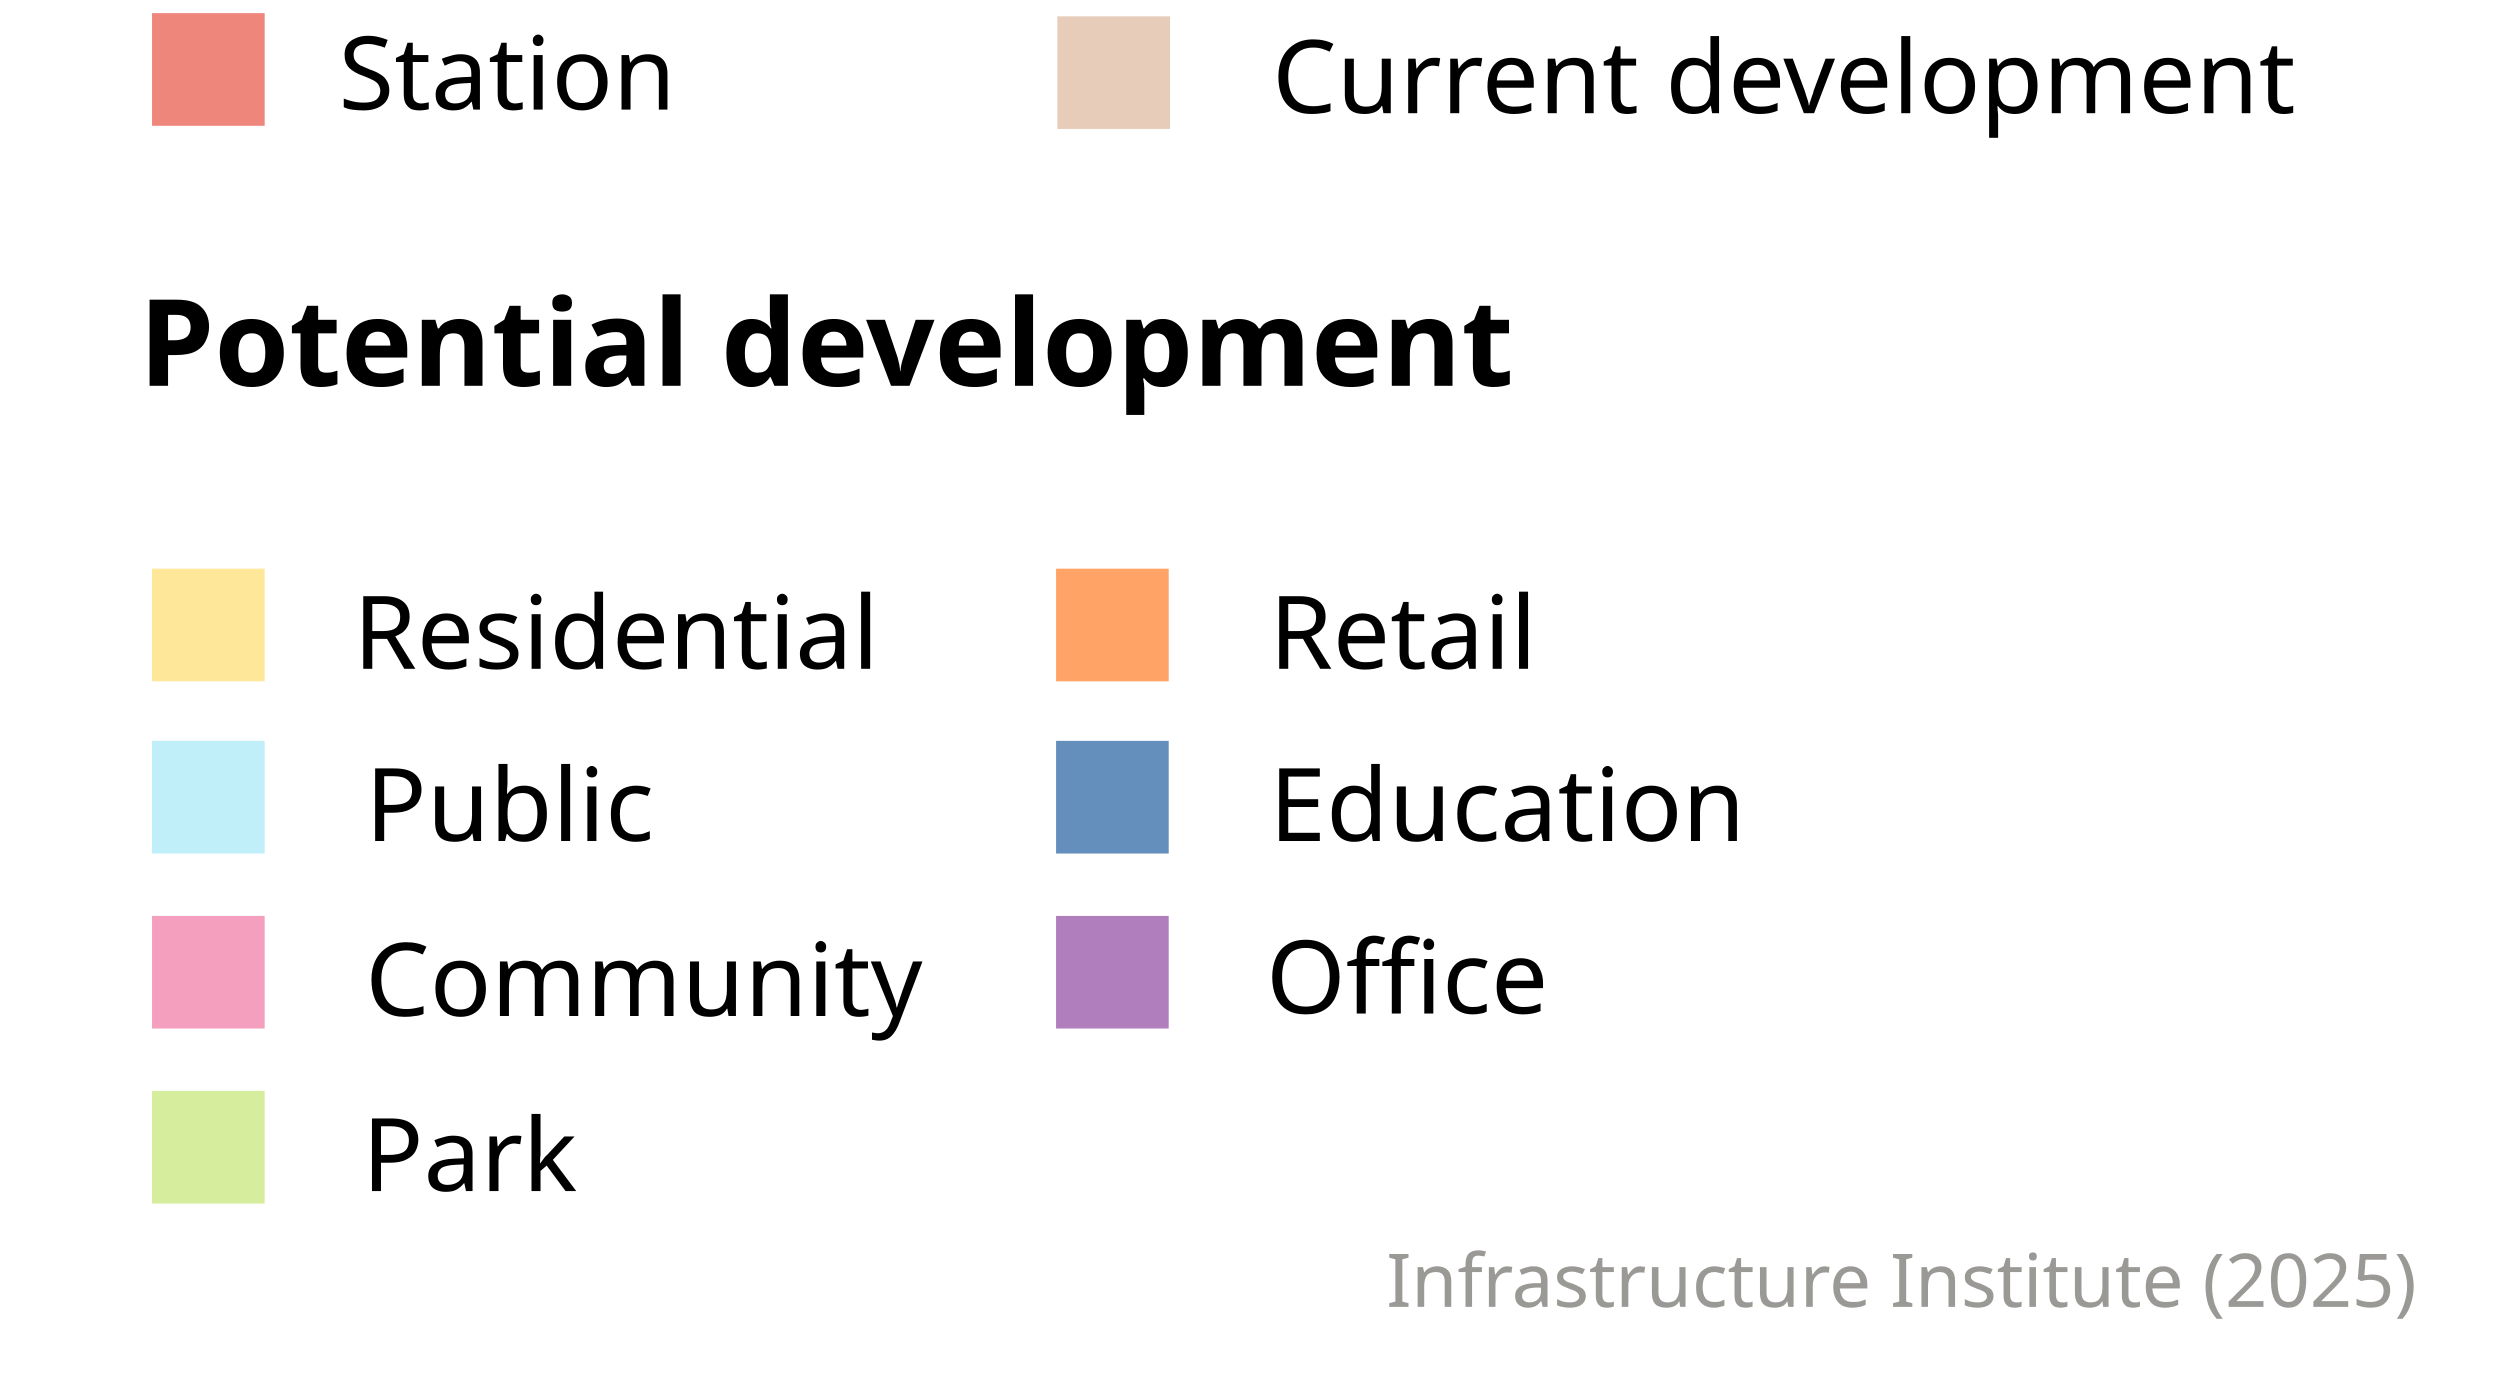
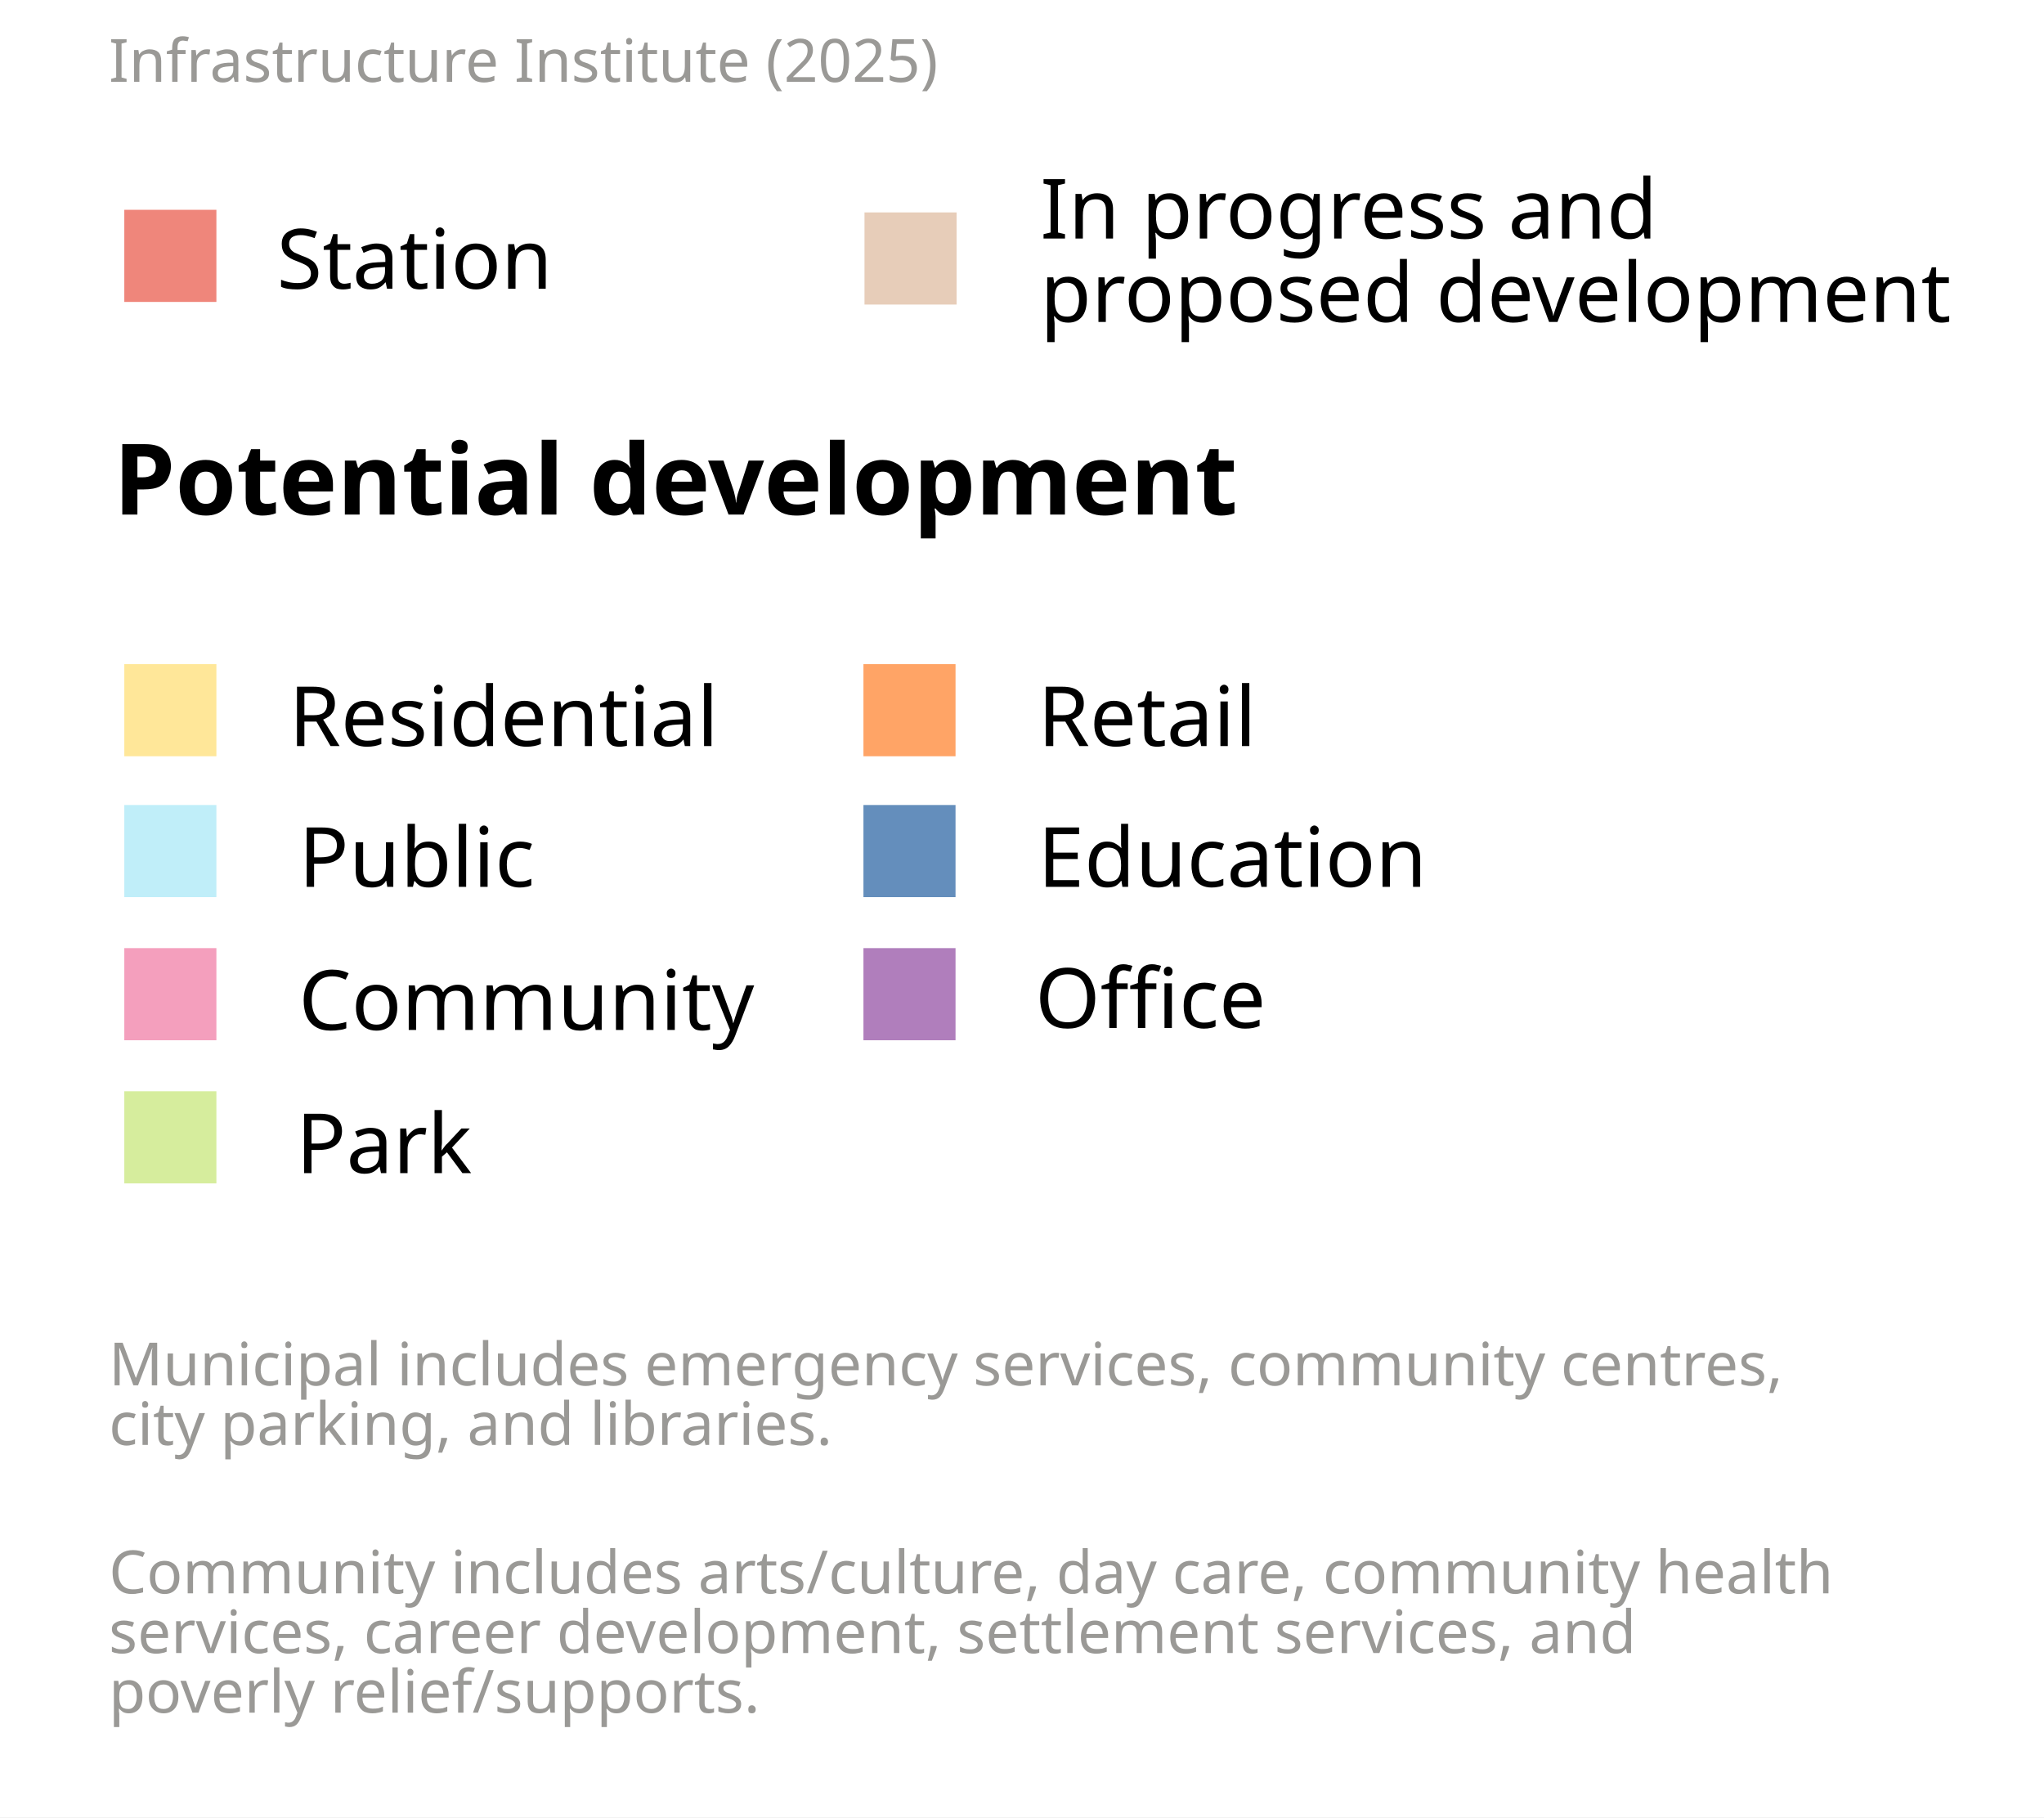
- <svg xmlns="http://www.w3.org/2000/svg" width="360" height="200" viewBox="0 0 95.25 52.917" version="1.1" id="svg1" xml:space="preserve">
+ <svg xmlns="http://www.w3.org/2000/svg" width="360" height="320" viewBox="0 0 95.25 84.667" version="1.1" id="svg1" xml:space="preserve">
  <defs id="defs1" />
  <g id="layer1">
-     <rect style="opacity:1;fill:#ffffff;fill-opacity:1;fill-rule:evenodd;stroke:none;stroke-width:1;stroke-linecap:round;stroke-linejoin:round" id="rect2" width="95.25" height="52.917" x="0" y="0" />
-     <rect style="opacity:1;fill:#ef867b;fill-opacity:1;fill-rule:evenodd;stroke:#ffffff;stroke-width:1;stroke-linecap:round;stroke-linejoin:round" id="rect1" width="5.292" height="5.292" x="5.292" y="-8.8817842e-16" rx="0" ry="0" />
-     <rect style="fill:#ffe799;fill-opacity:1;fill-rule:evenodd;stroke:#ffffff;stroke-width:1;stroke-linecap:round;stroke-linejoin:round" id="rect1-8" width="5.292" height="5.292" x="5.292" y="21.167" rx="0" ry="0" />
-     <rect style="fill:#c0eef9;fill-opacity:1;fill-rule:evenodd;stroke:#ffffff;stroke-width:1;stroke-linecap:round;stroke-linejoin:round" id="rect1-8-7" width="5.292" height="5.292" x="5.292" y="27.728" rx="0" ry="0" />
-     <text xml:space="preserve" style="font-size:3.881px;line-height:0.95;font-family:Poppins;-inkscape-font-specification:'Poppins, Normal';font-variant-ligatures:none;stroke-width:0.265" x="12.894" y="4.177" id="text2">
-       <tspan id="tspan2" style="font-style:normal;font-variant:normal;font-weight:normal;font-stretch:normal;font-size:3.881px;font-family:'Inter 24pt';-inkscape-font-specification:'Inter 24pt, Normal';font-variant-ligatures:none;font-variant-caps:normal;font-variant-numeric:normal;font-variant-east-asian:normal;stroke-width:0.265" x="12.894" y="4.177">Station</tspan>
+     <rect style="opacity:1;fill:#ffffff;fill-opacity:1;fill-rule:evenodd;stroke:none;stroke-width:1;stroke-linecap:round;stroke-linejoin:round" id="rect2" width="95.25" height="84.667" x="0" y="-1.4639201e-07" />
+     <rect style="opacity:1;fill:#ef867b;fill-opacity:1;fill-rule:evenodd;stroke:#ffffff;stroke-width:1;stroke-linecap:round;stroke-linejoin:round" id="rect1" width="5.292" height="5.292" x="5.292" y="9.275" rx="0" ry="0" />
+     <rect style="fill:#ffe799;fill-opacity:1;fill-rule:evenodd;stroke:#ffffff;stroke-width:1;stroke-linecap:round;stroke-linejoin:round" id="rect1-8" width="5.292" height="5.292" x="5.292" y="30.441" rx="0" ry="0" />
+     <rect style="fill:#c0eef9;fill-opacity:1;fill-rule:evenodd;stroke:#ffffff;stroke-width:1;stroke-linecap:round;stroke-linejoin:round" id="rect1-8-7" width="5.292" height="5.292" x="5.292" y="37.003" rx="0" ry="0" />
+     <text xml:space="preserve" style="font-size:3.881px;line-height:0.95;font-family:Poppins;-inkscape-font-specification:'Poppins, Normal';font-variant-ligatures:none;stroke-width:0.265" x="12.894" y="13.452" id="text2">
+       <tspan id="tspan2" style="font-style:normal;font-variant:normal;font-weight:normal;font-stretch:normal;font-size:3.881px;font-family:'Inter 24pt';-inkscape-font-specification:'Inter 24pt, Normal';font-variant-ligatures:none;font-variant-caps:normal;font-variant-numeric:normal;font-variant-east-asian:normal;stroke-width:0.265" x="12.894" y="13.452">Station</tspan>
    </text>
-     <text xml:space="preserve" style="font-size:4.586px;line-height:0.95;font-family:Poppins;-inkscape-font-specification:'Poppins, Normal';font-variant-ligatures:none;stroke-width:0.265" x="5.292" y="14.698" id="text2-02">
-       <tspan id="tspan2-79" style="font-style:normal;font-variant:normal;font-weight:bold;font-stretch:normal;font-size:4.586px;font-family:'Inter 24pt';-inkscape-font-specification:'Inter 24pt Bold';font-variant-ligatures:none;font-variant-caps:normal;font-variant-numeric:normal;font-variant-east-asian:normal;stroke-width:0.265" x="5.292" y="14.698">Potential development</tspan>
+     <text xml:space="preserve" style="font-size:4.586px;line-height:0.95;font-family:Poppins;-inkscape-font-specification:'Poppins, Normal';font-variant-ligatures:none;stroke-width:0.265" x="5.292" y="23.973" id="text2-02">
+       <tspan id="tspan2-79" style="font-style:normal;font-variant:normal;font-weight:bold;font-stretch:normal;font-size:4.586px;font-family:'Inter 24pt';-inkscape-font-specification:'Inter 24pt Bold';font-variant-ligatures:none;font-variant-caps:normal;font-variant-numeric:normal;font-variant-east-asian:normal;stroke-width:0.265" x="5.292" y="23.973">Potential development</tspan>
    </text>
-     <text xml:space="preserve" style="font-size:3.881px;line-height:0.95;font-family:Poppins;-inkscape-font-specification:'Poppins, Normal';font-variant-ligatures:none;stroke-width:0.265" x="48.471" y="4.313" id="text2-0">
-       <tspan id="tspan2-7" style="font-style:normal;font-variant:normal;font-weight:normal;font-stretch:normal;font-size:3.881px;font-family:'Inter 24pt';-inkscape-font-specification:'Inter 24pt, Normal';font-variant-ligatures:none;font-variant-caps:normal;font-variant-numeric:normal;font-variant-east-asian:normal;stroke-width:0.265" x="48.471" y="4.313">Current development</tspan>
+     <text xml:space="preserve" style="font-size:3.881px;line-height:0.95;font-family:Poppins;-inkscape-font-specification:'Poppins, Normal';font-variant-ligatures:none;stroke-width:0.265" x="48.471" y="11.115" id="text2-0">
+       <tspan id="tspan2-7" style="font-style:normal;font-variant:normal;font-weight:normal;font-stretch:normal;font-size:3.881px;font-family:'Inter 24pt';-inkscape-font-specification:'Inter 24pt, Normal';font-variant-ligatures:none;font-variant-caps:normal;font-variant-numeric:normal;font-variant-east-asian:normal;stroke-width:0.265" x="48.471" y="11.115">In progress and</tspan>
+       <tspan style="font-style:normal;font-variant:normal;font-weight:normal;font-stretch:normal;font-size:3.881px;font-family:'Inter 24pt';-inkscape-font-specification:'Inter 24pt, Normal';font-variant-ligatures:none;font-variant-caps:normal;font-variant-numeric:normal;font-variant-east-asian:normal;stroke-width:0.265" x="48.471" y="14.999" id="tspan8">proposed development</tspan>
    </text>
-     <text xml:space="preserve" style="font-size:3.881px;line-height:0.95;font-family:Poppins;-inkscape-font-specification:'Poppins, Normal';font-variant-ligatures:none;stroke-width:0.265" x="13.464" y="25.481" id="text2-0-6">
-       <tspan id="tspan2-7-3" style="font-style:normal;font-variant:normal;font-weight:normal;font-stretch:normal;font-size:3.881px;font-family:'Inter 24pt';-inkscape-font-specification:'Inter 24pt, Normal';font-variant-ligatures:none;font-variant-caps:normal;font-variant-numeric:normal;font-variant-east-asian:normal;stroke-width:0.265" x="13.464" y="25.481">Residential</tspan>
+     <text xml:space="preserve" style="font-size:3.881px;line-height:0.95;font-family:Poppins;-inkscape-font-specification:'Poppins, Normal';font-variant-ligatures:none;stroke-width:0.265" x="13.464" y="34.756" id="text2-0-6">
+       <tspan id="tspan2-7-3" style="font-style:normal;font-variant:normal;font-weight:normal;font-stretch:normal;font-size:3.881px;font-family:'Inter 24pt';-inkscape-font-specification:'Inter 24pt, Normal';font-variant-ligatures:none;font-variant-caps:normal;font-variant-numeric:normal;font-variant-east-asian:normal;stroke-width:0.265" x="13.464" y="34.756">Residential</tspan>
    </text>
-     <text xml:space="preserve" style="font-size:3.881px;line-height:0.95;font-family:Poppins;-inkscape-font-specification:'Poppins, Normal';font-variant-ligatures:none;stroke-width:0.265" x="13.917" y="32.043" id="text2-0-6-9">
-       <tspan id="tspan2-7-3-0" style="font-style:normal;font-variant:normal;font-weight:normal;font-stretch:normal;font-size:3.881px;font-family:'Inter 24pt';-inkscape-font-specification:'Inter 24pt, Normal';font-variant-ligatures:none;font-variant-caps:normal;font-variant-numeric:normal;font-variant-east-asian:normal;stroke-width:0.265" x="13.917" y="32.043">Public</tspan>
+     <text xml:space="preserve" style="font-size:3.881px;line-height:0.95;font-family:Poppins;-inkscape-font-specification:'Poppins, Normal';font-variant-ligatures:none;stroke-width:0.265" x="13.917" y="41.317" id="text2-0-6-9">
+       <tspan id="tspan2-7-3-0" style="font-style:normal;font-variant:normal;font-weight:normal;font-stretch:normal;font-size:3.881px;font-family:'Inter 24pt';-inkscape-font-specification:'Inter 24pt, Normal';font-variant-ligatures:none;font-variant-caps:normal;font-variant-numeric:normal;font-variant-east-asian:normal;stroke-width:0.265" x="13.917" y="41.317">Public</tspan>
    </text>
-     <rect style="fill:#f49fbd;fill-opacity:1;fill-rule:evenodd;stroke:#ffffff;stroke-width:1;stroke-linecap:round;stroke-linejoin:round" id="rect1-8-7-7" width="5.292" height="5.292" x="5.292" y="34.396" rx="0" ry="0" />
-     <text xml:space="preserve" style="font-size:3.881px;line-height:0.95;font-family:Poppins;-inkscape-font-specification:'Poppins, Normal';font-variant-ligatures:none;stroke-width:0.265" x="13.917" y="38.71" id="text2-0-6-9-3">
-       <tspan id="tspan2-7-3-0-2" style="font-style:normal;font-variant:normal;font-weight:normal;font-stretch:normal;font-size:3.881px;font-family:'Inter 24pt';-inkscape-font-specification:'Inter 24pt, Normal';font-variant-ligatures:none;font-variant-caps:normal;font-variant-numeric:normal;font-variant-east-asian:normal;stroke-width:0.265" x="13.917" y="38.71">Community</tspan>
+     <rect style="fill:#f49fbd;fill-opacity:1;fill-rule:evenodd;stroke:#ffffff;stroke-width:1;stroke-linecap:round;stroke-linejoin:round" id="rect1-8-7-7" width="5.292" height="5.292" x="5.292" y="43.671" rx="0" ry="0" />
+     <text xml:space="preserve" style="font-size:3.881px;line-height:0.95;font-family:Poppins;-inkscape-font-specification:'Poppins, Normal';font-variant-ligatures:none;stroke-width:0.265" x="13.917" y="47.985" id="text2-0-6-9-3">
+       <tspan id="tspan2-7-3-0-2" style="font-style:normal;font-variant:normal;font-weight:normal;font-stretch:normal;font-size:3.881px;font-family:'Inter 24pt';-inkscape-font-specification:'Inter 24pt, Normal';font-variant-ligatures:none;font-variant-caps:normal;font-variant-numeric:normal;font-variant-east-asian:normal;stroke-width:0.265" x="13.917" y="47.985">Community</tspan>
    </text>
-     <rect style="fill:#ffa466;fill-opacity:1;fill-rule:evenodd;stroke:#ffffff;stroke-width:1;stroke-linecap:round;stroke-linejoin:round" id="rect1-8-7-7-3" width="5.292" height="5.292" x="39.736" y="21.167" rx="0" ry="0" />
-     <text xml:space="preserve" style="font-size:3.881px;line-height:0.95;font-family:Poppins;-inkscape-font-specification:'Poppins, Normal';font-variant-ligatures:none;stroke-width:0.265" x="48.362" y="25.481" id="text2-0-6-9-3-8">
-       <tspan id="tspan2-7-3-0-2-2" style="font-style:normal;font-variant:normal;font-weight:normal;font-stretch:normal;font-size:3.881px;font-family:'Inter 24pt';-inkscape-font-specification:'Inter 24pt, Normal';font-variant-ligatures:none;font-variant-caps:normal;font-variant-numeric:normal;font-variant-east-asian:normal;stroke-width:0.265" x="48.362" y="25.481">Retail</tspan>
+     <rect style="fill:#ffa466;fill-opacity:1;fill-rule:evenodd;stroke:#ffffff;stroke-width:1;stroke-linecap:round;stroke-linejoin:round" id="rect1-8-7-7-3" width="5.292" height="5.292" x="39.736" y="30.441" rx="0" ry="0" />
+     <text xml:space="preserve" style="font-size:3.881px;line-height:0.95;font-family:Poppins;-inkscape-font-specification:'Poppins, Normal';font-variant-ligatures:none;stroke-width:0.265" x="48.362" y="34.756" id="text2-0-6-9-3-8">
+       <tspan id="tspan2-7-3-0-2-2" style="font-style:normal;font-variant:normal;font-weight:normal;font-stretch:normal;font-size:3.881px;font-family:'Inter 24pt';-inkscape-font-specification:'Inter 24pt, Normal';font-variant-ligatures:none;font-variant-caps:normal;font-variant-numeric:normal;font-variant-east-asian:normal;stroke-width:0.265" x="48.362" y="34.756">Retail</tspan>
    </text>
-     <rect style="fill:#648ebc;fill-opacity:1;fill-rule:evenodd;stroke:#ffffff;stroke-width:1;stroke-linecap:round;stroke-linejoin:round" id="rect1-8-7-7-3-8" width="5.292" height="5.292" x="39.736" y="27.728" rx="0" ry="0" />
-     <text xml:space="preserve" style="font-size:3.881px;line-height:0.95;font-family:Poppins;-inkscape-font-specification:'Poppins, Normal';font-variant-ligatures:none;stroke-width:0.265" x="48.362" y="32.043" id="text2-0-6-9-3-8-6">
-       <tspan id="tspan2-7-3-0-2-2-9" style="font-style:normal;font-variant:normal;font-weight:normal;font-stretch:normal;font-size:3.881px;font-family:'Inter 24pt';-inkscape-font-specification:'Inter 24pt, Normal';font-variant-ligatures:none;font-variant-caps:normal;font-variant-numeric:normal;font-variant-east-asian:normal;stroke-width:0.265" x="48.362" y="32.043">Education</tspan>
+     <rect style="fill:#648ebc;fill-opacity:1;fill-rule:evenodd;stroke:#ffffff;stroke-width:1;stroke-linecap:round;stroke-linejoin:round" id="rect1-8-7-7-3-8" width="5.292" height="5.292" x="39.736" y="37.003" rx="0" ry="0" />
+     <text xml:space="preserve" style="font-size:3.881px;line-height:0.95;font-family:Poppins;-inkscape-font-specification:'Poppins, Normal';font-variant-ligatures:none;stroke-width:0.265" x="48.362" y="41.317" id="text2-0-6-9-3-8-6">
+       <tspan id="tspan2-7-3-0-2-2-9" style="font-style:normal;font-variant:normal;font-weight:normal;font-stretch:normal;font-size:3.881px;font-family:'Inter 24pt';-inkscape-font-specification:'Inter 24pt, Normal';font-variant-ligatures:none;font-variant-caps:normal;font-variant-numeric:normal;font-variant-east-asian:normal;stroke-width:0.265" x="48.362" y="41.317">Education</tspan>
    </text>
-     <rect style="fill:#b07ebc;fill-opacity:1;fill-rule:evenodd;stroke:#ffffff;stroke-width:1;stroke-linecap:round;stroke-linejoin:round" id="rect1-8-7-7-3-8-3" width="5.292" height="5.292" x="39.736" y="34.396" rx="0" ry="0" />
-     <text xml:space="preserve" style="font-size:3.881px;line-height:0.95;font-family:Poppins;-inkscape-font-specification:'Poppins, Normal';font-variant-ligatures:none;stroke-width:0.265" x="48.24" y="38.618" id="text2-0-6-9-3-8-6-7">
-       <tspan id="tspan2-7-3-0-2-2-9-1" style="font-style:normal;font-variant:normal;font-weight:normal;font-stretch:normal;font-size:3.881px;font-family:'Inter 24pt';-inkscape-font-specification:'Inter 24pt, Normal';font-variant-ligatures:none;font-variant-caps:normal;font-variant-numeric:normal;font-variant-east-asian:normal;stroke-width:0.265" x="48.24" y="38.618">Office</tspan>
+     <rect style="fill:#b07ebc;fill-opacity:1;fill-rule:evenodd;stroke:#ffffff;stroke-width:1;stroke-linecap:round;stroke-linejoin:round" id="rect1-8-7-7-3-8-3" width="5.292" height="5.292" x="39.736" y="43.671" rx="0" ry="0" />
+     <text xml:space="preserve" style="font-size:3.881px;line-height:0.95;font-family:Poppins;-inkscape-font-specification:'Poppins, Normal';font-variant-ligatures:none;stroke-width:0.265" x="48.24" y="47.892" id="text2-0-6-9-3-8-6-7">
+       <tspan id="tspan2-7-3-0-2-2-9-1" style="font-style:normal;font-variant:normal;font-weight:normal;font-stretch:normal;font-size:3.881px;font-family:'Inter 24pt';-inkscape-font-specification:'Inter 24pt, Normal';font-variant-ligatures:none;font-variant-caps:normal;font-variant-numeric:normal;font-variant-east-asian:normal;stroke-width:0.265" x="48.24" y="47.892">Office</tspan>
    </text>
-     <text xml:space="preserve" style="font-size:2.822px;line-height:0.95;font-family:Poppins;-inkscape-font-specification:'Poppins, Normal';font-variant-ligatures:none;stroke-width:0.265" x="52.82" y="49.793" id="text2-0-6-9-3-8-6-7-9">
-       <tspan id="tspan2-7-3-0-2-2-9-1-24" style="font-style:normal;font-variant:normal;font-weight:normal;font-stretch:normal;font-size:2.822px;font-family:'Inter 24pt';-inkscape-font-specification:'Inter 24pt, Normal';font-variant-ligatures:none;font-variant-caps:normal;font-variant-numeric:normal;font-variant-east-asian:normal;fill:#9a9996;stroke-width:0.265" x="52.82" y="49.793">Infrastructure Institute (2025)</tspan>
+     <text xml:space="preserve" style="font-style:normal;font-variant:normal;font-weight:normal;font-stretch:normal;font-size:2.778px;line-height:0.95;font-family:'Inter 24pt';-inkscape-font-specification:'Inter 24pt, Normal';font-variant-ligatures:none;font-variant-caps:normal;font-variant-numeric:normal;font-variant-east-asian:normal;stroke-width:0.265" x="5.072" y="3.814" id="text2-0-6-9-3-8-6-7-9">
+       <tspan id="tspan2-7-3-0-2-2-9-1-24" style="font-style:normal;font-variant:normal;font-weight:normal;font-stretch:normal;font-size:2.778px;font-family:'Inter 24pt';-inkscape-font-specification:'Inter 24pt, Normal';font-variant-ligatures:none;font-variant-caps:normal;font-variant-numeric:normal;font-variant-east-asian:normal;fill:#9a9996;stroke-width:0.265" x="5.072" y="3.814">Infrastructure Institute (2025)</tspan>
    </text>
-     <rect style="fill:#d6ed9d;fill-opacity:1;fill-rule:evenodd;stroke:#ffffff;stroke-width:1;stroke-linecap:round;stroke-linejoin:round" id="rect1-8-7-7-3-8-3-2" width="5.292" height="5.292" x="5.292" y="41.063" rx="0" ry="0" />
-     <text xml:space="preserve" style="font-size:3.881px;line-height:0.95;font-family:Poppins;-inkscape-font-specification:'Poppins, Normal';font-variant-ligatures:none;stroke-width:0.265" x="13.796" y="45.377" id="text2-0-6-9-3-8-6-7-0">
-       <tspan id="tspan2-7-3-0-2-2-9-1-2" style="font-style:normal;font-variant:normal;font-weight:normal;font-stretch:normal;font-size:3.881px;font-family:'Inter 24pt';-inkscape-font-specification:'Inter 24pt, Normal';font-variant-ligatures:none;font-variant-caps:normal;font-variant-numeric:normal;font-variant-east-asian:normal;stroke-width:0.265" x="13.796" y="45.377">Park</tspan>
+     <rect style="fill:#d6ed9d;fill-opacity:1;fill-rule:evenodd;stroke:#ffffff;stroke-width:1;stroke-linecap:round;stroke-linejoin:round" id="rect1-8-7-7-3-8-3-2" width="5.292" height="5.292" x="5.292" y="50.338" rx="0" ry="0" />
+     <text xml:space="preserve" style="font-size:3.881px;line-height:0.95;font-family:Poppins;-inkscape-font-specification:'Poppins, Normal';font-variant-ligatures:none;stroke-width:0.265" x="13.796" y="54.652" id="text2-0-6-9-3-8-6-7-0">
+       <tspan id="tspan2-7-3-0-2-2-9-1-2" style="font-style:normal;font-variant:normal;font-weight:normal;font-stretch:normal;font-size:3.881px;font-family:'Inter 24pt';-inkscape-font-specification:'Inter 24pt, Normal';font-variant-ligatures:none;font-variant-caps:normal;font-variant-numeric:normal;font-variant-east-asian:normal;stroke-width:0.265" x="13.796" y="54.652">Park</tspan>
    </text>
-     <rect style="fill:#e7cdb9;fill-opacity:1;fill-rule:evenodd;stroke:#ffffff;stroke-width:1;stroke-linecap:round;stroke-linejoin:round" id="rect1-7" width="5.292" height="5.292" x="39.785" y="0.121" rx="0" ry="0" />
+     <rect style="fill:#e7cdb9;fill-opacity:1;fill-rule:evenodd;stroke:#ffffff;stroke-width:1;stroke-linecap:round;stroke-linejoin:round" id="rect1-7" width="5.292" height="5.292" x="39.785" y="9.396" rx="0" ry="0" />
+     <text xml:space="preserve" style="font-style:normal;font-variant:normal;font-weight:normal;font-stretch:normal;font-size:2.778px;line-height:1;font-family:'Inter 24pt';-inkscape-font-specification:'Inter 24pt, Normal';font-variant-ligatures:none;font-variant-caps:normal;font-variant-numeric:normal;font-variant-east-asian:normal;stroke-width:0.265" x="5.075" y="64.539" id="text2-0-6-9-3-8-6-7-9-4">
+       <tspan style="font-style:normal;font-variant:normal;font-weight:normal;font-stretch:normal;font-size:2.778px;line-height:1;font-family:'Inter 24pt';-inkscape-font-specification:'Inter 24pt, Normal';font-variant-ligatures:none;font-variant-caps:normal;font-variant-numeric:normal;font-variant-east-asian:normal;fill:#9a9996;stroke-width:0.265" x="5.075" y="64.539" id="tspan1">Municipal includes emergency services, community centres, </tspan>
+       <tspan style="font-style:normal;font-variant:normal;font-weight:normal;font-stretch:normal;font-size:2.778px;line-height:1;font-family:'Inter 24pt';-inkscape-font-specification:'Inter 24pt, Normal';font-variant-ligatures:none;font-variant-caps:normal;font-variant-numeric:normal;font-variant-east-asian:normal;fill:#9a9996;stroke-width:0.265" x="5.075" y="67.317" id="tspan5">city parking, and libraries.  </tspan>
+     </text>
+     <text xml:space="preserve" style="font-style:normal;font-variant:normal;font-weight:normal;font-stretch:normal;font-size:2.778px;line-height:1;font-family:'Inter 24pt';-inkscape-font-specification:'Inter 24pt, Normal';font-variant-ligatures:none;font-variant-caps:normal;font-variant-numeric:normal;font-variant-east-asian:normal;stroke-width:0.265" x="5.075" y="74.232" id="text2-0-6-9-3-8-6-7-9-4-0">
+       <tspan style="font-style:normal;font-variant:normal;font-weight:normal;font-stretch:normal;font-size:2.778px;line-height:1;font-family:'Inter 24pt';-inkscape-font-specification:'Inter 24pt, Normal';font-variant-ligatures:none;font-variant-caps:normal;font-variant-numeric:normal;font-variant-east-asian:normal;fill:#9a9996;stroke-width:0.265" x="5.075" y="74.232" id="tspan1-1">Community includes arts/culture, day care, community health </tspan>
+       <tspan style="font-style:normal;font-variant:normal;font-weight:normal;font-stretch:normal;font-size:2.778px;line-height:1;font-family:'Inter 24pt';-inkscape-font-specification:'Inter 24pt, Normal';font-variant-ligatures:none;font-variant-caps:normal;font-variant-numeric:normal;font-variant-east-asian:normal;fill:#9a9996;stroke-width:0.265" x="5.075" y="77.011" id="tspan4">services, career development, settlement services, and </tspan>
+       <tspan style="font-style:normal;font-variant:normal;font-weight:normal;font-stretch:normal;font-size:2.778px;line-height:1;font-family:'Inter 24pt';-inkscape-font-specification:'Inter 24pt, Normal';font-variant-ligatures:none;font-variant-caps:normal;font-variant-numeric:normal;font-variant-east-asian:normal;fill:#9a9996;stroke-width:0.265" x="5.075" y="79.789" id="tspan7">poverly relief/supports.   </tspan>
+     </text>
  </g>
</svg>
